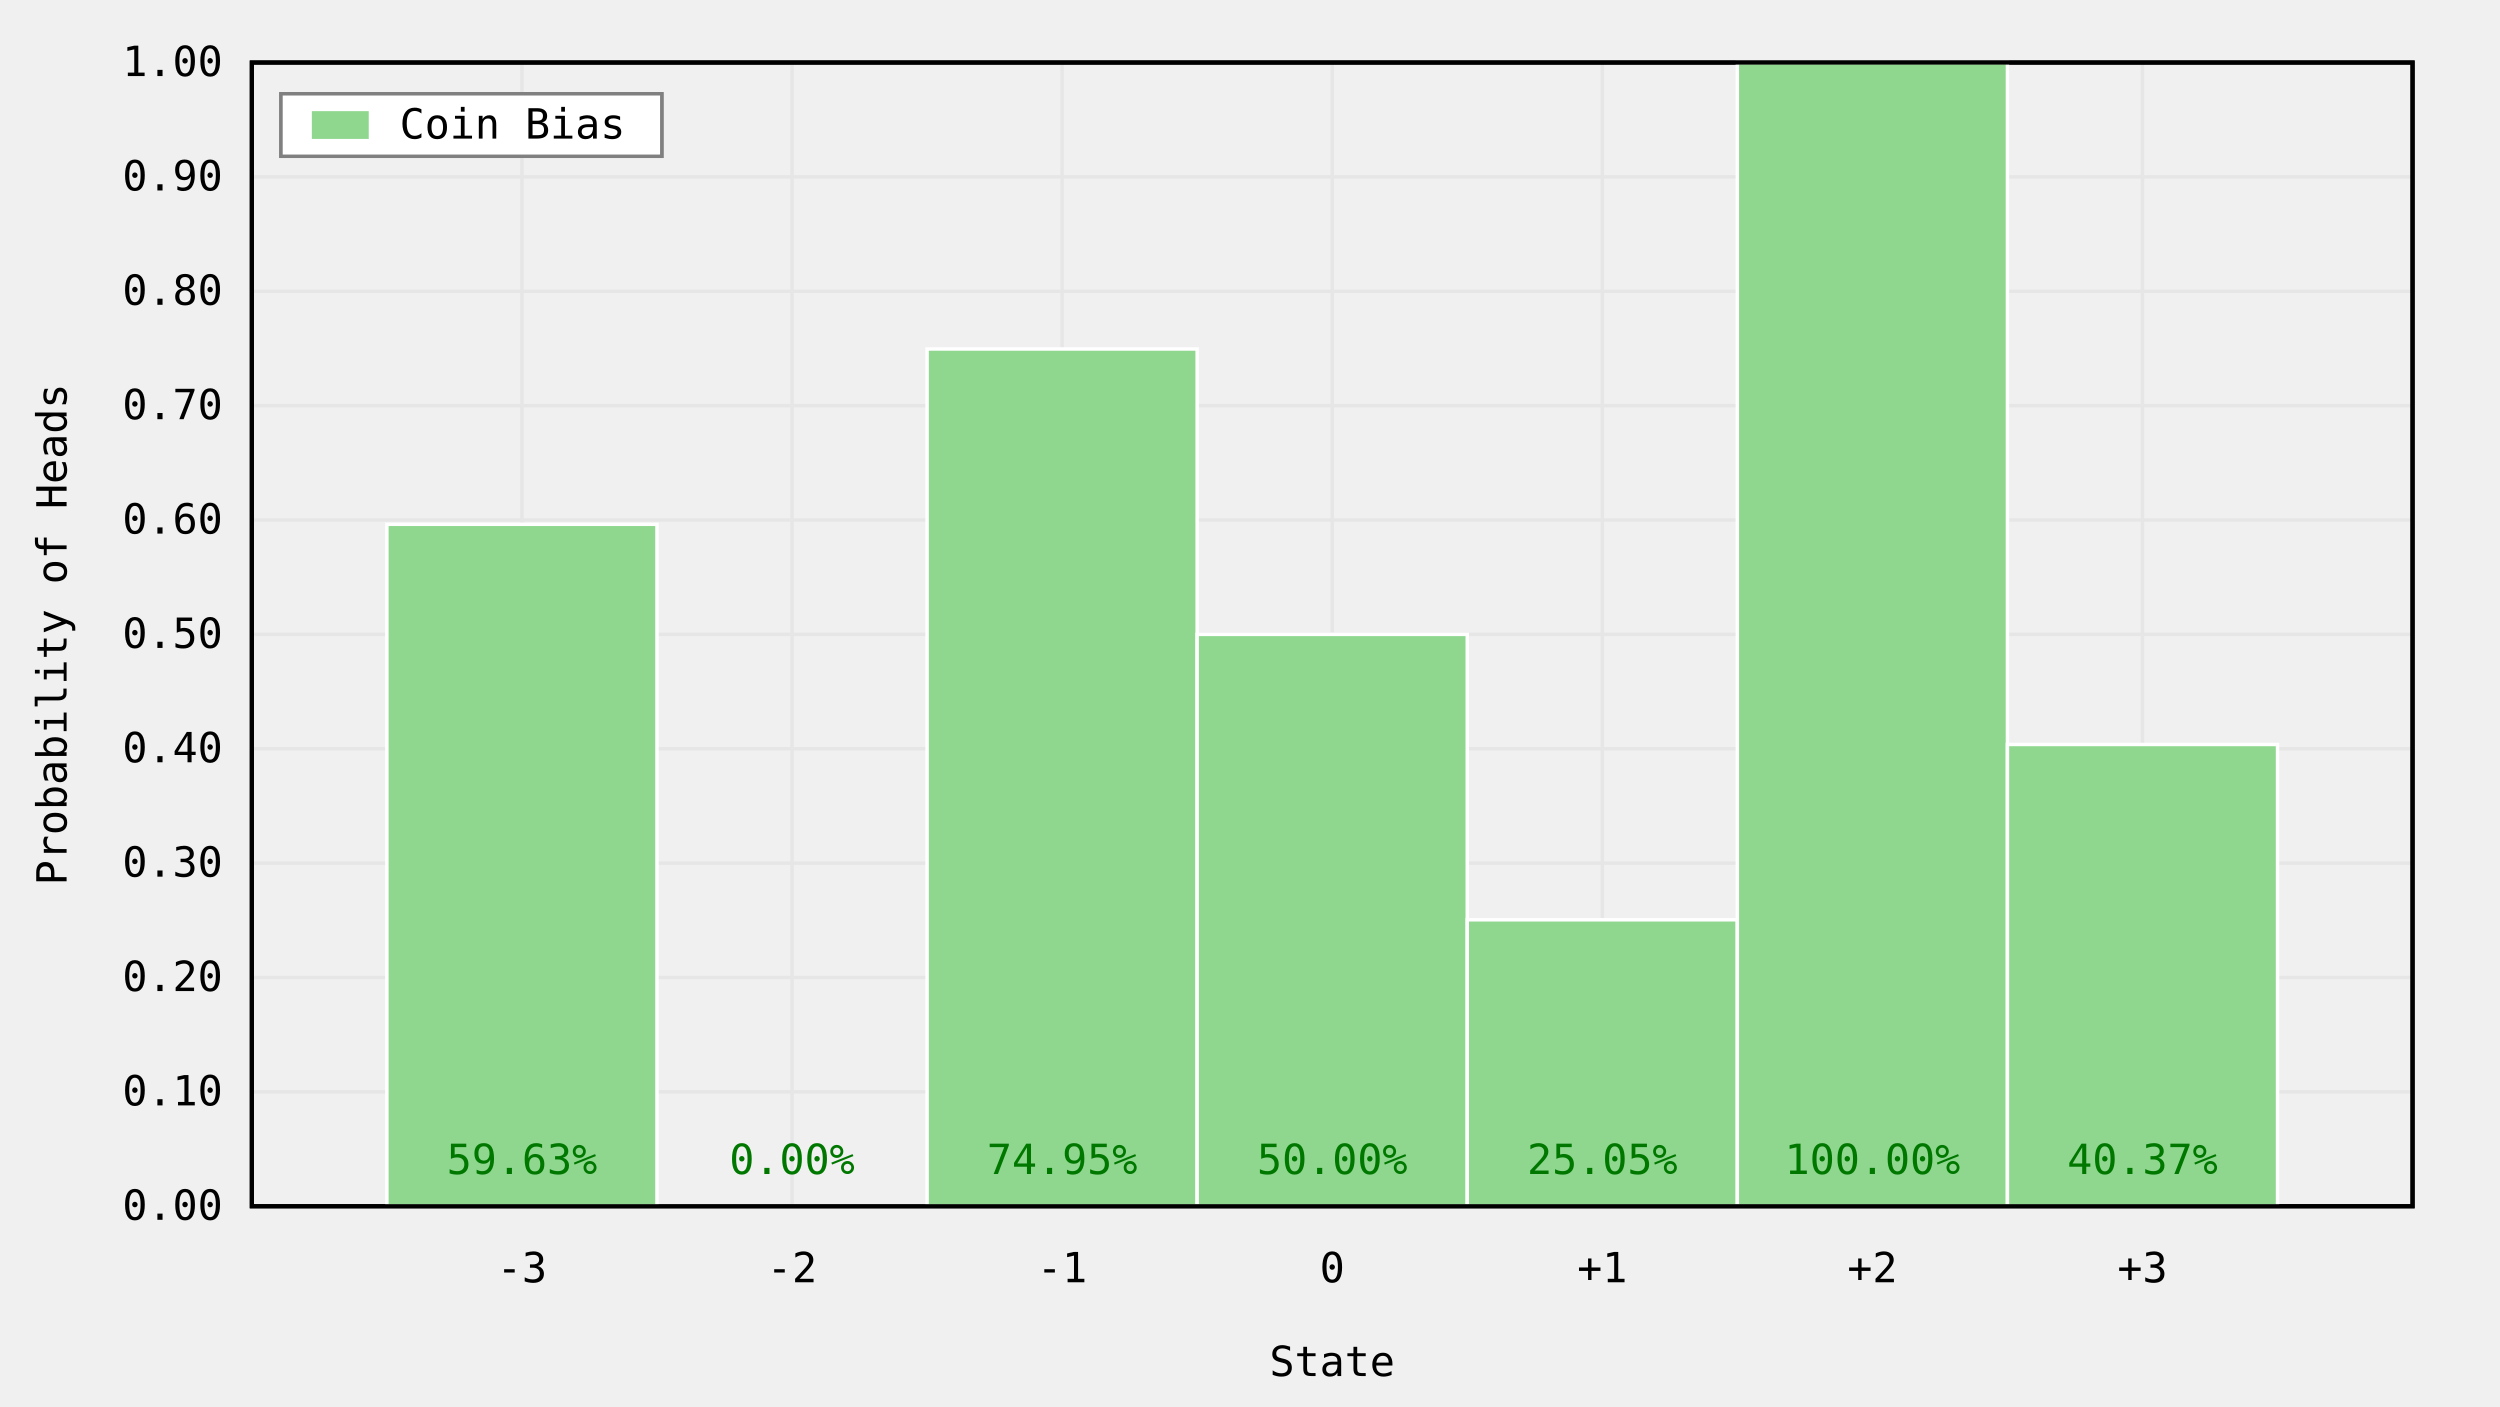
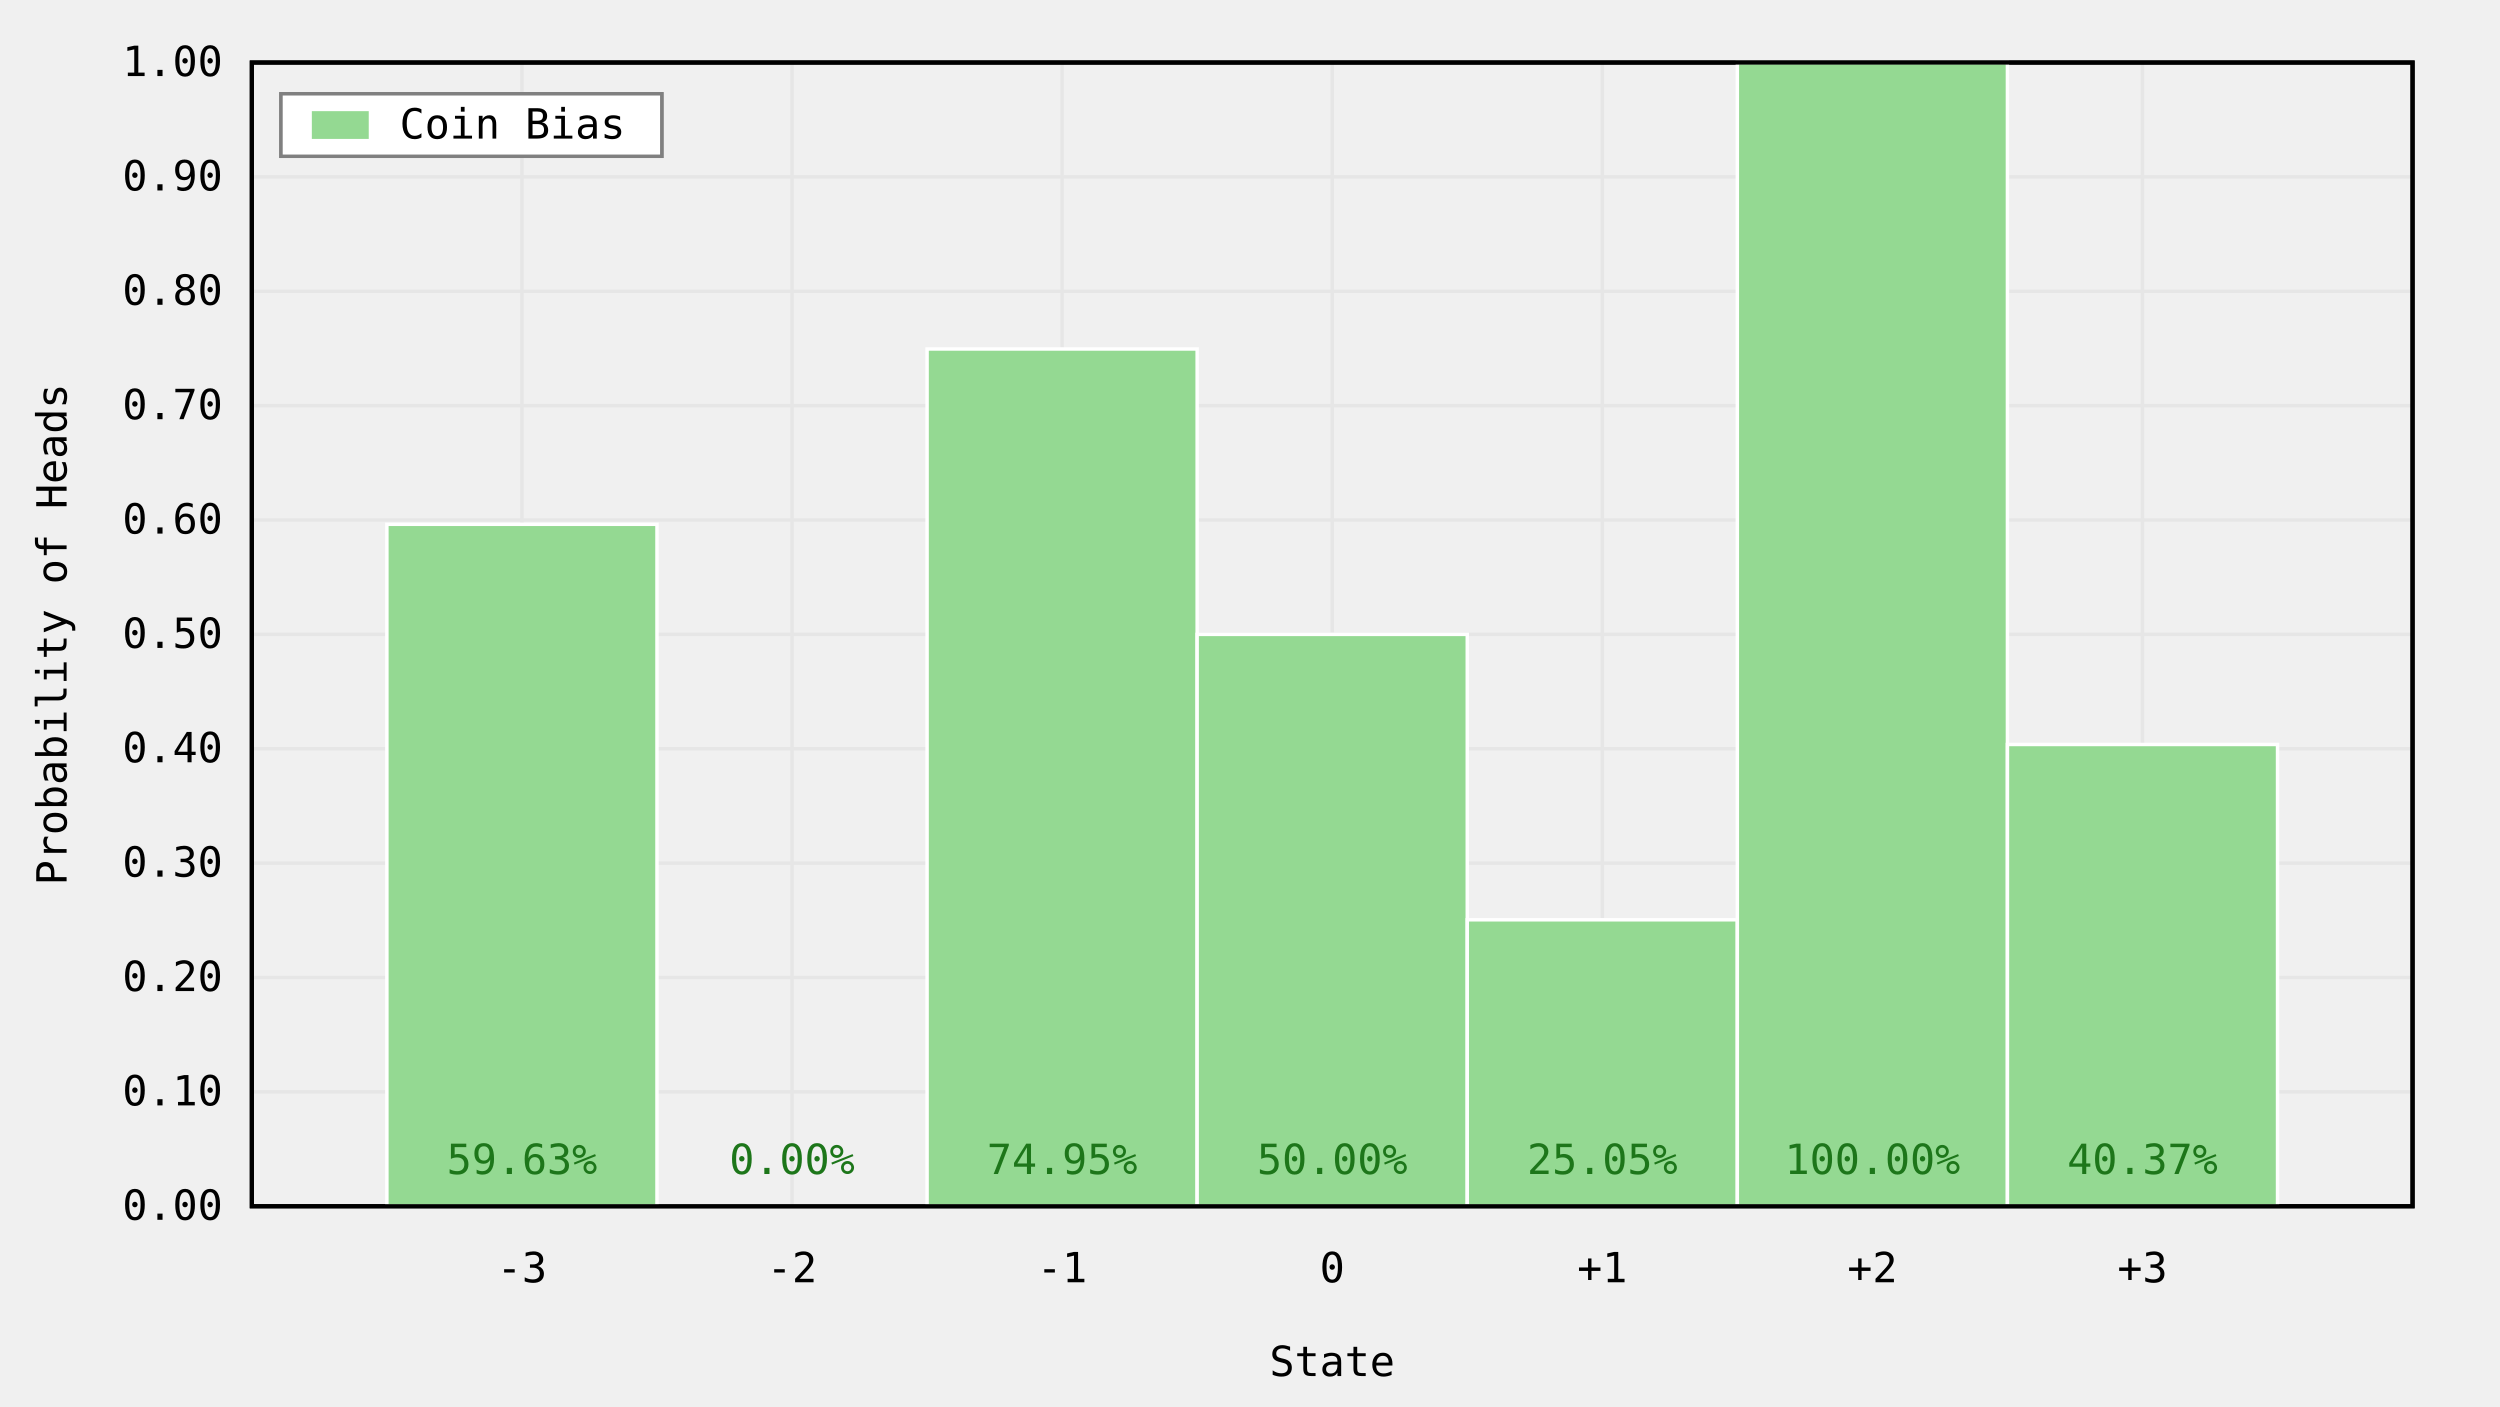
<svg xmlns="http://www.w3.org/2000/svg" xmlns:xlink="http://www.w3.org/1999/xlink" width="720" height="405" viewBox="0 0 720 405">
  <g id="gnuplot_canvas">
    <rect x="0" y="0" width="720" height="405" fill="none" />
    <defs>
      <circle id="gpDot" r="0.5" stroke-width="0.5" stroke="currentColor" />
      <path id="gpPt0" stroke-width="0.222" stroke="currentColor" d="M-1,0 h2 M0,-1 v2" />
      <path id="gpPt1" stroke-width="0.222" stroke="currentColor" d="M-1,-1 L1,1 M1,-1 L-1,1" />
      <path id="gpPt2" stroke-width="0.222" stroke="currentColor" d="M-1,0 L1,0 M0,-1 L0,1 M-1,-1 L1,1 M-1,1 L1,-1" />
      <rect id="gpPt3" stroke-width="0.222" stroke="currentColor" x="-1" y="-1" width="2" height="2" />
      <rect id="gpPt4" stroke-width="0.222" stroke="currentColor" fill="currentColor" x="-1" y="-1" width="2" height="2" />
      <circle id="gpPt5" stroke-width="0.222" stroke="currentColor" cx="0" cy="0" r="1" />
      <use xlink:href="#gpPt5" id="gpPt6" fill="currentColor" stroke="none" />
      <path id="gpPt7" stroke-width="0.222" stroke="currentColor" d="M0,-1.33 L-1.33,0.67 L1.33,0.67 z" />
      <use xlink:href="#gpPt7" id="gpPt8" fill="currentColor" stroke="none" />
      <use xlink:href="#gpPt7" id="gpPt9" stroke="currentColor" transform="rotate(180)" />
      <use xlink:href="#gpPt9" id="gpPt10" fill="currentColor" stroke="none" />
      <use xlink:href="#gpPt3" id="gpPt11" stroke="currentColor" transform="rotate(45)" />
      <use xlink:href="#gpPt11" id="gpPt12" fill="currentColor" stroke="none" />
      <path id="gpPt13" stroke-width="0.222" stroke="currentColor" d="M0,1.330 L1.265,0.411 L0.782,-1.067 L-0.782,-1.076 L-1.265,0.411 z" />
      <use xlink:href="#gpPt13" id="gpPt14" fill="currentColor" stroke="none" />
      <filter id="textbox" filterUnits="objectBoundingBox" x="0" y="0" height="1" width="1">
        <feFlood flood-color="white" flood-opacity="1" result="bgnd" />
        <feComposite in="SourceGraphic" in2="bgnd" operator="atop" />
      </filter>
      <filter id="greybox" filterUnits="objectBoundingBox" x="0" y="0" height="1" width="1">
        <feFlood flood-color="lightgrey" flood-opacity="1" result="grey" />
        <feComposite in="SourceGraphic" in2="grey" operator="atop" />
      </filter>
    </defs>
    <g fill="none" color="white" stroke="currentColor" stroke-width="1.00" stroke-linecap="butt" stroke-linejoin="miter">
</g>
    <g fill="none" color="white" stroke="currentColor" stroke-width="1.20" stroke-linecap="butt" stroke-linejoin="miter">
</g>
    <g fill="none" color="black" stroke="currentColor" stroke-width="1.20" stroke-linecap="butt" stroke-linejoin="miter">
</g>
    <g fill="none" color="black" stroke="black" stroke-width="1.00" stroke-linecap="butt" stroke-linejoin="miter">
</g>
    <g fill="none" color="black" stroke="currentColor" stroke-width="1.00" stroke-linecap="butt" stroke-linejoin="miter">
      <path stroke="rgb(230, 230, 230)" class="gridline" d="M72.53,347.40 L694.82,347.40  " />
    </g>
    <g fill="none" color="black" stroke="rgb(230, 230, 230)" stroke-width="1.20" stroke-linecap="butt" stroke-linejoin="miter">
</g>
    <g fill="none" color="black" stroke="currentColor" stroke-width="1.20" stroke-linecap="butt" stroke-linejoin="miter">
      <path stroke="black" d="M72.53,347.40 M694.82,347.40  " />
      <g transform="translate(64.14,351.30)" stroke="none" fill="black" font-family="monospace" font-size="12.00" text-anchor="end">
        <text>
          <tspan font-family="monospace">0.00</tspan>
        </text>
      </g>
    </g>
    <g fill="none" color="black" stroke="currentColor" stroke-width="1.20" stroke-linecap="butt" stroke-linejoin="miter">
</g>
    <g fill="none" color="black" stroke="black" stroke-width="1.00" stroke-linecap="butt" stroke-linejoin="miter">
</g>
    <g fill="none" color="black" stroke="currentColor" stroke-width="1.00" stroke-linecap="butt" stroke-linejoin="miter">
      <path stroke="rgb(230, 230, 230)" class="gridline" d="M72.53,314.46 L694.82,314.46  " />
    </g>
    <g fill="none" color="black" stroke="rgb(230, 230, 230)" stroke-width="1.20" stroke-linecap="butt" stroke-linejoin="miter">
</g>
    <g fill="none" color="black" stroke="currentColor" stroke-width="1.20" stroke-linecap="butt" stroke-linejoin="miter">
      <path stroke="black" d="M72.53,314.46 M694.82,314.46  " />
      <g transform="translate(64.14,318.36)" stroke="none" fill="black" font-family="monospace" font-size="12.00" text-anchor="end">
        <text>
          <tspan font-family="monospace">0.10</tspan>
        </text>
      </g>
    </g>
    <g fill="none" color="black" stroke="currentColor" stroke-width="1.20" stroke-linecap="butt" stroke-linejoin="miter">
</g>
    <g fill="none" color="black" stroke="black" stroke-width="1.00" stroke-linecap="butt" stroke-linejoin="miter">
</g>
    <g fill="none" color="black" stroke="currentColor" stroke-width="1.00" stroke-linecap="butt" stroke-linejoin="miter">
      <path stroke="rgb(230, 230, 230)" class="gridline" d="M72.53,281.52 L694.82,281.52  " />
    </g>
    <g fill="none" color="black" stroke="rgb(230, 230, 230)" stroke-width="1.20" stroke-linecap="butt" stroke-linejoin="miter">
</g>
    <g fill="none" color="black" stroke="currentColor" stroke-width="1.20" stroke-linecap="butt" stroke-linejoin="miter">
      <path stroke="black" d="M72.53,281.52 M694.82,281.52  " />
      <g transform="translate(64.14,285.42)" stroke="none" fill="black" font-family="monospace" font-size="12.00" text-anchor="end">
        <text>
          <tspan font-family="monospace">0.20</tspan>
        </text>
      </g>
    </g>
    <g fill="none" color="black" stroke="currentColor" stroke-width="1.20" stroke-linecap="butt" stroke-linejoin="miter">
</g>
    <g fill="none" color="black" stroke="black" stroke-width="1.00" stroke-linecap="butt" stroke-linejoin="miter">
</g>
    <g fill="none" color="black" stroke="currentColor" stroke-width="1.00" stroke-linecap="butt" stroke-linejoin="miter">
      <path stroke="rgb(230, 230, 230)" class="gridline" d="M72.53,248.58 L694.82,248.58  " />
    </g>
    <g fill="none" color="black" stroke="rgb(230, 230, 230)" stroke-width="1.20" stroke-linecap="butt" stroke-linejoin="miter">
</g>
    <g fill="none" color="black" stroke="currentColor" stroke-width="1.20" stroke-linecap="butt" stroke-linejoin="miter">
      <path stroke="black" d="M72.53,248.58 M694.82,248.58  " />
      <g transform="translate(64.14,252.48)" stroke="none" fill="black" font-family="monospace" font-size="12.00" text-anchor="end">
        <text>
          <tspan font-family="monospace">0.30</tspan>
        </text>
      </g>
    </g>
    <g fill="none" color="black" stroke="currentColor" stroke-width="1.20" stroke-linecap="butt" stroke-linejoin="miter">
</g>
    <g fill="none" color="black" stroke="black" stroke-width="1.00" stroke-linecap="butt" stroke-linejoin="miter">
</g>
    <g fill="none" color="black" stroke="currentColor" stroke-width="1.00" stroke-linecap="butt" stroke-linejoin="miter">
      <path stroke="rgb(230, 230, 230)" class="gridline" d="M72.53,215.64 L694.82,215.64  " />
    </g>
    <g fill="none" color="black" stroke="rgb(230, 230, 230)" stroke-width="1.20" stroke-linecap="butt" stroke-linejoin="miter">
</g>
    <g fill="none" color="black" stroke="currentColor" stroke-width="1.20" stroke-linecap="butt" stroke-linejoin="miter">
      <path stroke="black" d="M72.53,215.64 M694.82,215.64  " />
      <g transform="translate(64.14,219.54)" stroke="none" fill="black" font-family="monospace" font-size="12.00" text-anchor="end">
        <text>
          <tspan font-family="monospace">0.40</tspan>
        </text>
      </g>
    </g>
    <g fill="none" color="black" stroke="currentColor" stroke-width="1.20" stroke-linecap="butt" stroke-linejoin="miter">
</g>
    <g fill="none" color="black" stroke="black" stroke-width="1.00" stroke-linecap="butt" stroke-linejoin="miter">
</g>
    <g fill="none" color="black" stroke="currentColor" stroke-width="1.00" stroke-linecap="butt" stroke-linejoin="miter">
      <path stroke="rgb(230, 230, 230)" class="gridline" d="M72.53,182.70 L694.82,182.70  " />
    </g>
    <g fill="none" color="black" stroke="rgb(230, 230, 230)" stroke-width="1.20" stroke-linecap="butt" stroke-linejoin="miter">
</g>
    <g fill="none" color="black" stroke="currentColor" stroke-width="1.20" stroke-linecap="butt" stroke-linejoin="miter">
      <path stroke="black" d="M72.53,182.70 M694.82,182.70  " />
      <g transform="translate(64.14,186.60)" stroke="none" fill="black" font-family="monospace" font-size="12.00" text-anchor="end">
        <text>
          <tspan font-family="monospace">0.50</tspan>
        </text>
      </g>
    </g>
    <g fill="none" color="black" stroke="currentColor" stroke-width="1.20" stroke-linecap="butt" stroke-linejoin="miter">
</g>
    <g fill="none" color="black" stroke="black" stroke-width="1.00" stroke-linecap="butt" stroke-linejoin="miter">
</g>
    <g fill="none" color="black" stroke="currentColor" stroke-width="1.00" stroke-linecap="butt" stroke-linejoin="miter">
      <path stroke="rgb(230, 230, 230)" class="gridline" d="M72.53,149.77 L694.82,149.77  " />
    </g>
    <g fill="none" color="black" stroke="rgb(230, 230, 230)" stroke-width="1.20" stroke-linecap="butt" stroke-linejoin="miter">
</g>
    <g fill="none" color="black" stroke="currentColor" stroke-width="1.20" stroke-linecap="butt" stroke-linejoin="miter">
      <path stroke="black" d="M72.53,149.77 M694.82,149.77  " />
      <g transform="translate(64.14,153.67)" stroke="none" fill="black" font-family="monospace" font-size="12.00" text-anchor="end">
        <text>
          <tspan font-family="monospace">0.60</tspan>
        </text>
      </g>
    </g>
    <g fill="none" color="black" stroke="currentColor" stroke-width="1.20" stroke-linecap="butt" stroke-linejoin="miter">
</g>
    <g fill="none" color="black" stroke="black" stroke-width="1.00" stroke-linecap="butt" stroke-linejoin="miter">
</g>
    <g fill="none" color="black" stroke="currentColor" stroke-width="1.00" stroke-linecap="butt" stroke-linejoin="miter">
      <path stroke="rgb(230, 230, 230)" class="gridline" d="M72.53,116.83 L694.82,116.83  " />
    </g>
    <g fill="none" color="black" stroke="rgb(230, 230, 230)" stroke-width="1.20" stroke-linecap="butt" stroke-linejoin="miter">
</g>
    <g fill="none" color="black" stroke="currentColor" stroke-width="1.20" stroke-linecap="butt" stroke-linejoin="miter">
      <path stroke="black" d="M72.53,116.83 M694.82,116.83  " />
      <g transform="translate(64.14,120.73)" stroke="none" fill="black" font-family="monospace" font-size="12.00" text-anchor="end">
        <text>
          <tspan font-family="monospace">0.70</tspan>
        </text>
      </g>
    </g>
    <g fill="none" color="black" stroke="currentColor" stroke-width="1.20" stroke-linecap="butt" stroke-linejoin="miter">
</g>
    <g fill="none" color="black" stroke="black" stroke-width="1.00" stroke-linecap="butt" stroke-linejoin="miter">
</g>
    <g fill="none" color="black" stroke="currentColor" stroke-width="1.00" stroke-linecap="butt" stroke-linejoin="miter">
      <path stroke="rgb(230, 230, 230)" class="gridline" d="M72.53,83.89 L694.82,83.89  " />
    </g>
    <g fill="none" color="black" stroke="rgb(230, 230, 230)" stroke-width="1.20" stroke-linecap="butt" stroke-linejoin="miter">
</g>
    <g fill="none" color="black" stroke="currentColor" stroke-width="1.20" stroke-linecap="butt" stroke-linejoin="miter">
      <path stroke="black" d="M72.53,83.89 M694.82,83.89  " />
      <g transform="translate(64.14,87.79)" stroke="none" fill="black" font-family="monospace" font-size="12.00" text-anchor="end">
        <text>
          <tspan font-family="monospace">0.80</tspan>
        </text>
      </g>
    </g>
    <g fill="none" color="black" stroke="currentColor" stroke-width="1.20" stroke-linecap="butt" stroke-linejoin="miter">
</g>
    <g fill="none" color="black" stroke="black" stroke-width="1.00" stroke-linecap="butt" stroke-linejoin="miter">
</g>
    <g fill="none" color="black" stroke="currentColor" stroke-width="1.00" stroke-linecap="butt" stroke-linejoin="miter">
      <path stroke="rgb(230, 230, 230)" class="gridline" d="M72.53,50.95 L694.82,50.95  " />
    </g>
    <g fill="none" color="black" stroke="rgb(230, 230, 230)" stroke-width="1.20" stroke-linecap="butt" stroke-linejoin="miter">
</g>
    <g fill="none" color="black" stroke="currentColor" stroke-width="1.20" stroke-linecap="butt" stroke-linejoin="miter">
      <path stroke="black" d="M72.53,50.95 M694.82,50.95  " />
      <g transform="translate(64.14,54.85)" stroke="none" fill="black" font-family="monospace" font-size="12.00" text-anchor="end">
        <text>
          <tspan font-family="monospace">0.90</tspan>
        </text>
      </g>
    </g>
    <g fill="none" color="black" stroke="currentColor" stroke-width="1.20" stroke-linecap="butt" stroke-linejoin="miter">
</g>
    <g fill="none" color="black" stroke="black" stroke-width="1.00" stroke-linecap="butt" stroke-linejoin="miter">
</g>
    <g fill="none" color="black" stroke="currentColor" stroke-width="1.00" stroke-linecap="butt" stroke-linejoin="miter">
      <path stroke="rgb(230, 230, 230)" class="gridline" d="M72.53,18.01 L694.82,18.01  " />
    </g>
    <g fill="none" color="black" stroke="rgb(230, 230, 230)" stroke-width="1.20" stroke-linecap="butt" stroke-linejoin="miter">
</g>
    <g fill="none" color="black" stroke="currentColor" stroke-width="1.20" stroke-linecap="butt" stroke-linejoin="miter">
      <path stroke="black" d="M72.53,18.01 M694.82,18.01  " />
      <g transform="translate(64.14,21.91)" stroke="none" fill="black" font-family="monospace" font-size="12.00" text-anchor="end">
        <text>
          <tspan font-family="monospace">1.00</tspan>
        </text>
      </g>
    </g>
    <g fill="none" color="black" stroke="currentColor" stroke-width="1.20" stroke-linecap="butt" stroke-linejoin="miter">
</g>
    <g fill="none" color="black" stroke="black" stroke-width="1.00" stroke-linecap="butt" stroke-linejoin="miter">
</g>
    <g fill="none" color="black" stroke="currentColor" stroke-width="1.00" stroke-linecap="butt" stroke-linejoin="miter">
      <path stroke="rgb(230, 230, 230)" class="gridline" d="M150.32,347.40 L150.32,45.01 M150.32,27.01 L150.32,18.01  " />
    </g>
    <g fill="none" color="black" stroke="rgb(230, 230, 230)" stroke-width="1.20" stroke-linecap="butt" stroke-linejoin="miter">
</g>
    <g fill="none" color="black" stroke="currentColor" stroke-width="1.20" stroke-linecap="butt" stroke-linejoin="miter">
      <path stroke="black" d="M150.32,347.40 M150.32,18.01  " />
      <g transform="translate(150.32,369.30)" stroke="none" fill="black" font-family="monospace" font-size="12.00" text-anchor="middle">
        <text>
          <tspan font-family="monospace">-3</tspan>
        </text>
      </g>
    </g>
    <g fill="none" color="black" stroke="currentColor" stroke-width="1.20" stroke-linecap="butt" stroke-linejoin="miter">
</g>
    <g fill="none" color="black" stroke="black" stroke-width="1.00" stroke-linecap="butt" stroke-linejoin="miter">
</g>
    <g fill="none" color="black" stroke="currentColor" stroke-width="1.00" stroke-linecap="butt" stroke-linejoin="miter">
      <path stroke="rgb(230, 230, 230)" class="gridline" d="M228.10,347.40 L228.10,18.01  " />
    </g>
    <g fill="none" color="black" stroke="rgb(230, 230, 230)" stroke-width="1.20" stroke-linecap="butt" stroke-linejoin="miter">
</g>
    <g fill="none" color="black" stroke="currentColor" stroke-width="1.20" stroke-linecap="butt" stroke-linejoin="miter">
      <path stroke="black" d="M228.10,347.40 M228.10,18.01  " />
      <g transform="translate(228.10,369.30)" stroke="none" fill="black" font-family="monospace" font-size="12.00" text-anchor="middle">
        <text>
          <tspan font-family="monospace">-2</tspan>
        </text>
      </g>
    </g>
    <g fill="none" color="black" stroke="currentColor" stroke-width="1.20" stroke-linecap="butt" stroke-linejoin="miter">
</g>
    <g fill="none" color="black" stroke="black" stroke-width="1.00" stroke-linecap="butt" stroke-linejoin="miter">
</g>
    <g fill="none" color="black" stroke="currentColor" stroke-width="1.00" stroke-linecap="butt" stroke-linejoin="miter">
      <path stroke="rgb(230, 230, 230)" class="gridline" d="M305.89,347.40 L305.89,18.01  " />
    </g>
    <g fill="none" color="black" stroke="rgb(230, 230, 230)" stroke-width="1.20" stroke-linecap="butt" stroke-linejoin="miter">
</g>
    <g fill="none" color="black" stroke="currentColor" stroke-width="1.20" stroke-linecap="butt" stroke-linejoin="miter">
      <path stroke="black" d="M305.89,347.40 M305.89,18.01  " />
      <g transform="translate(305.89,369.30)" stroke="none" fill="black" font-family="monospace" font-size="12.00" text-anchor="middle">
        <text>
          <tspan font-family="monospace">-1</tspan>
        </text>
      </g>
    </g>
    <g fill="none" color="black" stroke="currentColor" stroke-width="1.20" stroke-linecap="butt" stroke-linejoin="miter">
</g>
    <g fill="none" color="black" stroke="black" stroke-width="1.00" stroke-linecap="butt" stroke-linejoin="miter">
</g>
    <g fill="none" color="black" stroke="currentColor" stroke-width="1.00" stroke-linecap="butt" stroke-linejoin="miter">
      <path stroke="rgb(230, 230, 230)" class="gridline" d="M383.68,347.40 L383.68,18.01  " />
    </g>
    <g fill="none" color="black" stroke="rgb(230, 230, 230)" stroke-width="1.20" stroke-linecap="butt" stroke-linejoin="miter">
</g>
    <g fill="none" color="black" stroke="currentColor" stroke-width="1.20" stroke-linecap="butt" stroke-linejoin="miter">
      <path stroke="black" d="M383.68,347.40 M383.68,18.01  " />
      <g transform="translate(383.68,369.30)" stroke="none" fill="black" font-family="monospace" font-size="12.00" text-anchor="middle">
        <text>
          <tspan font-family="monospace"> 0</tspan>
        </text>
      </g>
    </g>
    <g fill="none" color="black" stroke="currentColor" stroke-width="1.20" stroke-linecap="butt" stroke-linejoin="miter">
</g>
    <g fill="none" color="black" stroke="black" stroke-width="1.00" stroke-linecap="butt" stroke-linejoin="miter">
</g>
    <g fill="none" color="black" stroke="currentColor" stroke-width="1.00" stroke-linecap="butt" stroke-linejoin="miter">
      <path stroke="rgb(230, 230, 230)" class="gridline" d="M461.46,347.40 L461.46,18.01  " />
    </g>
    <g fill="none" color="black" stroke="rgb(230, 230, 230)" stroke-width="1.20" stroke-linecap="butt" stroke-linejoin="miter">
</g>
    <g fill="none" color="black" stroke="currentColor" stroke-width="1.20" stroke-linecap="butt" stroke-linejoin="miter">
      <path stroke="black" d="M461.46,347.40 M461.46,18.01  " />
      <g transform="translate(461.46,369.30)" stroke="none" fill="black" font-family="monospace" font-size="12.00" text-anchor="middle">
        <text>
          <tspan font-family="monospace">+1</tspan>
        </text>
      </g>
    </g>
    <g fill="none" color="black" stroke="currentColor" stroke-width="1.20" stroke-linecap="butt" stroke-linejoin="miter">
</g>
    <g fill="none" color="black" stroke="black" stroke-width="1.00" stroke-linecap="butt" stroke-linejoin="miter">
</g>
    <g fill="none" color="black" stroke="currentColor" stroke-width="1.00" stroke-linecap="butt" stroke-linejoin="miter">
      <path stroke="rgb(230, 230, 230)" class="gridline" d="M539.25,347.40 L539.25,18.01  " />
    </g>
    <g fill="none" color="black" stroke="rgb(230, 230, 230)" stroke-width="1.20" stroke-linecap="butt" stroke-linejoin="miter">
</g>
    <g fill="none" color="black" stroke="currentColor" stroke-width="1.20" stroke-linecap="butt" stroke-linejoin="miter">
      <path stroke="black" d="M539.25,347.40 M539.25,18.01  " />
      <g transform="translate(539.25,369.30)" stroke="none" fill="black" font-family="monospace" font-size="12.00" text-anchor="middle">
        <text>
          <tspan font-family="monospace">+2</tspan>
        </text>
      </g>
    </g>
    <g fill="none" color="black" stroke="currentColor" stroke-width="1.20" stroke-linecap="butt" stroke-linejoin="miter">
</g>
    <g fill="none" color="black" stroke="black" stroke-width="1.00" stroke-linecap="butt" stroke-linejoin="miter">
</g>
    <g fill="none" color="black" stroke="currentColor" stroke-width="1.00" stroke-linecap="butt" stroke-linejoin="miter">
      <path stroke="rgb(230, 230, 230)" class="gridline" d="M617.03,347.40 L617.03,18.01  " />
    </g>
    <g fill="none" color="black" stroke="rgb(230, 230, 230)" stroke-width="1.20" stroke-linecap="butt" stroke-linejoin="miter">
</g>
    <g fill="none" color="black" stroke="currentColor" stroke-width="1.20" stroke-linecap="butt" stroke-linejoin="miter">
      <path stroke="black" d="M617.03,347.40 M617.03,18.01  " />
      <g transform="translate(617.03,369.30)" stroke="none" fill="black" font-family="monospace" font-size="12.00" text-anchor="middle">
        <text>
          <tspan font-family="monospace">+3</tspan>
        </text>
      </g>
    </g>
    <g fill="none" color="black" stroke="currentColor" stroke-width="1.20" stroke-linecap="butt" stroke-linejoin="miter">
</g>
    <g fill="none" color="black" stroke="currentColor" stroke-width="1.20" stroke-linecap="butt" stroke-linejoin="miter">
      <path stroke="black" d="M72.53,18.01 L72.53,347.40 L694.82,347.40 L694.82,18.01 L72.53,18.01 Z  " />
    </g>
    <g fill="none" color="black" stroke="currentColor" stroke-width="1.20" stroke-linecap="butt" stroke-linejoin="miter">
      <g transform="translate(19.18,182.71) rotate(270)" stroke="none" fill="black" font-family="monospace" font-size="12.00" text-anchor="middle">
        <text>
          <tspan font-family="monospace">Probability of Heads</tspan>
        </text>
      </g>
    </g>
    <g fill="none" color="black" stroke="currentColor" stroke-width="1.20" stroke-linecap="butt" stroke-linejoin="miter">
      <g transform="translate(383.67,396.30)" stroke="none" fill="black" font-family="monospace" font-size="12.00" text-anchor="middle">
        <text>
          <tspan font-family="monospace">State</tspan>
        </text>
      </g>
    </g>
    <g fill="none" color="black" stroke="currentColor" stroke-width="1.20" stroke-linecap="butt" stroke-linejoin="miter">
</g>
    <g fill="none" color="black" stroke="currentColor" stroke-width="1.00" stroke-linecap="butt" stroke-linejoin="miter">
</g>
    <g fill="none" color="black" stroke="currentColor" stroke-width="1.00" stroke-linecap="butt" stroke-linejoin="miter">
      <path stroke="rgb(128, 128, 128)" d="M80.92,45.01 L80.92,27.01 L190.60,27.01 L190.60,45.01 L80.92,45.01 Z  " />
    </g>
    <g id="gnuplot_plot_1">
      <g fill="none" color="black" stroke="currentColor" stroke-width="1.00" stroke-linecap="butt" stroke-linejoin="miter">
        <g stroke="none" shape-rendering="crispEdges">
-           <polygon fill="rgb(143, 215, 143)" points="111.42,347.40 189.22,347.40 189.22,150.99 111.42,150.99 " />
+           <polygon fill="rgb(148, 217, 146)" points="111.42,347.40 189.22,347.40 189.22,150.99 111.42,150.99 " />
        </g>
        <path stroke="rgb(255, 255, 255)" d="M111.42,347.40 L111.42,151.00 L189.21,151.00 L189.21,347.40 L111.42,347.40 Z  " />
      </g>
      <g fill="none" color="black" stroke="currentColor" stroke-width="1.00" stroke-linecap="butt" stroke-linejoin="miter">
        <g stroke="none" shape-rendering="crispEdges">
-           <polygon fill="rgb(143, 215, 143)" points="189.21,347.40 267.01,347.40 267.01,347.39 189.21,347.39 " />
+           <polygon fill="rgb(148, 217, 146)" points="189.21,347.40 267.01,347.40 267.01,347.39 189.21,347.39 " />
        </g>
        <path stroke="rgb(255, 255, 255)" d="M189.21,347.40 L267.00,347.40 L189.21,347.40 Z  " />
      </g>
      <g fill="none" color="black" stroke="currentColor" stroke-width="1.00" stroke-linecap="butt" stroke-linejoin="miter">
        <g stroke="none" shape-rendering="crispEdges">
-           <polygon fill="rgb(143, 215, 143)" points="267.00,347.40 344.79,347.40 344.79,100.50 267.00,100.50 " />
+           <polygon fill="rgb(148, 217, 146)" points="267.00,347.40 344.79,347.40 344.79,100.50 267.00,100.50 " />
        </g>
        <path stroke="rgb(255, 255, 255)" d="M267.00,347.40 L267.00,100.51 L344.78,100.51 L344.78,347.40 L267.00,347.40 Z  " />
      </g>
      <g fill="none" color="black" stroke="currentColor" stroke-width="1.00" stroke-linecap="butt" stroke-linejoin="miter">
        <g stroke="none" shape-rendering="crispEdges">
-           <polygon fill="rgb(143, 215, 143)" points="344.78,347.40 422.58,347.40 422.58,182.69 344.78,182.69 " />
+           <polygon fill="rgb(148, 217, 146)" points="344.78,347.40 422.58,347.40 422.58,182.69 344.78,182.69 " />
        </g>
        <path stroke="rgb(255, 255, 255)" d="M344.78,347.40 L344.78,182.70 L422.57,182.70 L422.57,347.40 L344.78,347.40 Z  " />
      </g>
      <g fill="none" color="black" stroke="currentColor" stroke-width="1.00" stroke-linecap="butt" stroke-linejoin="miter">
        <g stroke="none" shape-rendering="crispEdges">
-           <polygon fill="rgb(143, 215, 143)" points="422.57,347.40 500.36,347.40 500.36,264.89 422.57,264.89 " />
+           <polygon fill="rgb(148, 217, 146)" points="422.57,347.40 500.36,347.40 500.36,264.89 422.57,264.89 " />
        </g>
        <path stroke="rgb(255, 255, 255)" d="M422.57,347.40 L422.57,264.90 L500.35,264.90 L500.35,347.40 L422.57,347.40 Z  " />
      </g>
      <g fill="none" color="black" stroke="currentColor" stroke-width="1.00" stroke-linecap="butt" stroke-linejoin="miter">
        <g stroke="none" shape-rendering="crispEdges">
-           <polygon fill="rgb(143, 215, 143)" points="500.35,347.40 578.15,347.40 578.15,18.00 500.35,18.00 " />
+           <polygon fill="rgb(148, 217, 146)" points="500.35,347.40 578.15,347.40 578.15,18.00 500.35,18.00 " />
        </g>
        <path stroke="rgb(255, 255, 255)" d="M500.35,347.40 L500.35,18.01 L578.14,18.01 L578.14,347.40 L500.35,347.40 Z  " />
      </g>
      <g fill="none" color="black" stroke="currentColor" stroke-width="1.00" stroke-linecap="butt" stroke-linejoin="miter">
        <g stroke="none" shape-rendering="crispEdges">
-           <polygon fill="rgb(143, 215, 143)" points="578.14,347.40 655.94,347.40 655.94,214.40 578.14,214.40 " />
+           <polygon fill="rgb(148, 217, 146)" points="578.14,347.40 655.94,347.40 655.94,214.40 578.14,214.40 " />
        </g>
        <path stroke="rgb(255, 255, 255)" d="M578.14,347.40 L578.14,214.41 L655.93,214.41 L655.93,347.40 L578.14,347.40 Z  " />
      </g>
      <g fill="none" color="black" stroke="currentColor" stroke-width="1.00" stroke-linecap="butt" stroke-linejoin="miter">
</g>
    </g>
    <g id="gnuplot_plot_2">
      <g fill="none" color="black" stroke="currentColor" stroke-width="1.00" stroke-linecap="butt" stroke-linejoin="miter">
-         <g transform="translate(72.53,338.12)" stroke="none" fill="rgb(0,120,0)" font-family="monospace" font-size="12.00" text-anchor="middle">
+         <g transform="translate(72.53,338.12)" stroke="none" fill="rgb(29,118,26)" font-family="monospace" font-size="12.00" text-anchor="middle">
          <text />
        </g>
-         <g transform="translate(150.32,338.12)" stroke="none" fill="rgb(0,120,0)" font-family="monospace" font-size="12.00" text-anchor="middle">
+         <g transform="translate(150.32,338.12)" stroke="none" fill="rgb(29,118,26)" font-family="monospace" font-size="12.00" text-anchor="middle">
          <text>
            <tspan font-family="monospace">59.63%</tspan>
          </text>
        </g>
-         <g transform="translate(228.10,338.12)" stroke="none" fill="rgb(0,120,0)" font-family="monospace" font-size="12.00" text-anchor="middle">
+         <g transform="translate(228.10,338.12)" stroke="none" fill="rgb(29,118,26)" font-family="monospace" font-size="12.00" text-anchor="middle">
          <text>
            <tspan font-family="monospace">0.00%</tspan>
          </text>
        </g>
-         <g transform="translate(305.89,338.12)" stroke="none" fill="rgb(0,120,0)" font-family="monospace" font-size="12.00" text-anchor="middle">
+         <g transform="translate(305.89,338.12)" stroke="none" fill="rgb(29,118,26)" font-family="monospace" font-size="12.00" text-anchor="middle">
          <text>
            <tspan font-family="monospace">74.95%</tspan>
          </text>
        </g>
-         <g transform="translate(383.68,338.12)" stroke="none" fill="rgb(0,120,0)" font-family="monospace" font-size="12.00" text-anchor="middle">
+         <g transform="translate(383.68,338.12)" stroke="none" fill="rgb(29,118,26)" font-family="monospace" font-size="12.00" text-anchor="middle">
          <text>
            <tspan font-family="monospace">50.00%</tspan>
          </text>
        </g>
-         <g transform="translate(461.46,338.12)" stroke="none" fill="rgb(0,120,0)" font-family="monospace" font-size="12.00" text-anchor="middle">
+         <g transform="translate(461.46,338.12)" stroke="none" fill="rgb(29,118,26)" font-family="monospace" font-size="12.00" text-anchor="middle">
          <text>
            <tspan font-family="monospace">25.05%</tspan>
          </text>
        </g>
-         <g transform="translate(539.25,338.12)" stroke="none" fill="rgb(0,120,0)" font-family="monospace" font-size="12.00" text-anchor="middle">
+         <g transform="translate(539.25,338.12)" stroke="none" fill="rgb(29,118,26)" font-family="monospace" font-size="12.00" text-anchor="middle">
          <text>
            <tspan font-family="monospace">100.00%</tspan>
          </text>
        </g>
-         <g transform="translate(617.03,338.12)" stroke="none" fill="rgb(0,120,0)" font-family="monospace" font-size="12.00" text-anchor="middle">
+         <g transform="translate(617.03,338.12)" stroke="none" fill="rgb(29,118,26)" font-family="monospace" font-size="12.00" text-anchor="middle">
          <text>
            <tspan font-family="monospace">40.37%</tspan>
          </text>
        </g>
-         <g transform="translate(694.82,338.12)" stroke="none" fill="rgb(0,120,0)" font-family="monospace" font-size="12.00" text-anchor="middle">
+         <g transform="translate(694.82,338.12)" stroke="none" fill="rgb(29,118,26)" font-family="monospace" font-size="12.00" text-anchor="middle">
          <text />
        </g>
      </g>
    </g>
    <g stroke="none" shape-rendering="crispEdges">
      <polygon fill="white" points="80.92,45.01 190.60,45.01 190.60,27.01 80.92,27.01 " />
    </g>
    <g fill="none" color="black" stroke="currentColor" stroke-width="1.00" stroke-linecap="butt" stroke-linejoin="miter">
      <path stroke="rgb(128, 128, 128)" d="M80.92,45.01 L80.92,27.01 L190.60,27.01 L190.60,45.01 L80.92,45.01 Z  " />
    </g>
    <g id="gnuplot_plot_1">
      <g fill="none" color="black" stroke="currentColor" stroke-width="1.00" stroke-linecap="butt" stroke-linejoin="miter">
        <g transform="translate(115.09,39.91)" stroke="none" fill="black" font-family="monospace" font-size="12.00" text-anchor="start">
          <text>
            <tspan font-family="monospace">Coin Bias</tspan>
          </text>
        </g>
      </g>
      <g fill="none" color="black" stroke="currentColor" stroke-width="1.00" stroke-linecap="butt" stroke-linejoin="miter">
        <g stroke="none" shape-rendering="crispEdges">
-           <polygon fill="rgb(143, 215, 143)" points="89.31,40.51 106.70,40.51 106.70,31.51 89.31,31.51 " />
+           <polygon fill="rgb(148, 217, 146)" points="89.31,40.51 106.70,40.51 106.70,31.51 89.31,31.51 " />
        </g>
        <path stroke="rgb(255, 255, 255)" d="M89.31,40.51 L106.70,40.51 L106.70,31.51 L89.31,31.51 L89.31,40.51 Z  " />
      </g>
      <g fill="none" color="black" stroke="currentColor" stroke-width="1.00" stroke-linecap="butt" stroke-linejoin="miter">
</g>
    </g>
    <g id="gnuplot_plot_2">
      <g fill="none" color="black" stroke="currentColor" stroke-width="1.00" stroke-linecap="butt" stroke-linejoin="miter">
</g>
    </g>
-     <g fill="none" color="white" stroke="rgb(  0, 120,   0)" stroke-width="2.00" stroke-linecap="butt" stroke-linejoin="miter">
+     <g fill="none" color="white" stroke="rgb( 29, 118,  26)" stroke-width="2.00" stroke-linecap="butt" stroke-linejoin="miter">
</g>
    <g fill="none" color="black" stroke="currentColor" stroke-width="2.00" stroke-linecap="butt" stroke-linejoin="miter">
</g>
    <g fill="none" color="black" stroke="black" stroke-width="1.20" stroke-linecap="butt" stroke-linejoin="miter">
</g>
    <g fill="none" color="black" stroke="currentColor" stroke-width="1.20" stroke-linecap="butt" stroke-linejoin="miter">
      <path stroke="black" d="M72.53,18.01 L72.53,347.40 L694.82,347.40 L694.82,18.01 L72.53,18.01 Z  " />
    </g>
    <g fill="none" color="black" stroke="currentColor" stroke-width="1.20" stroke-linecap="butt" stroke-linejoin="miter">
</g>
  </g>
</svg>
